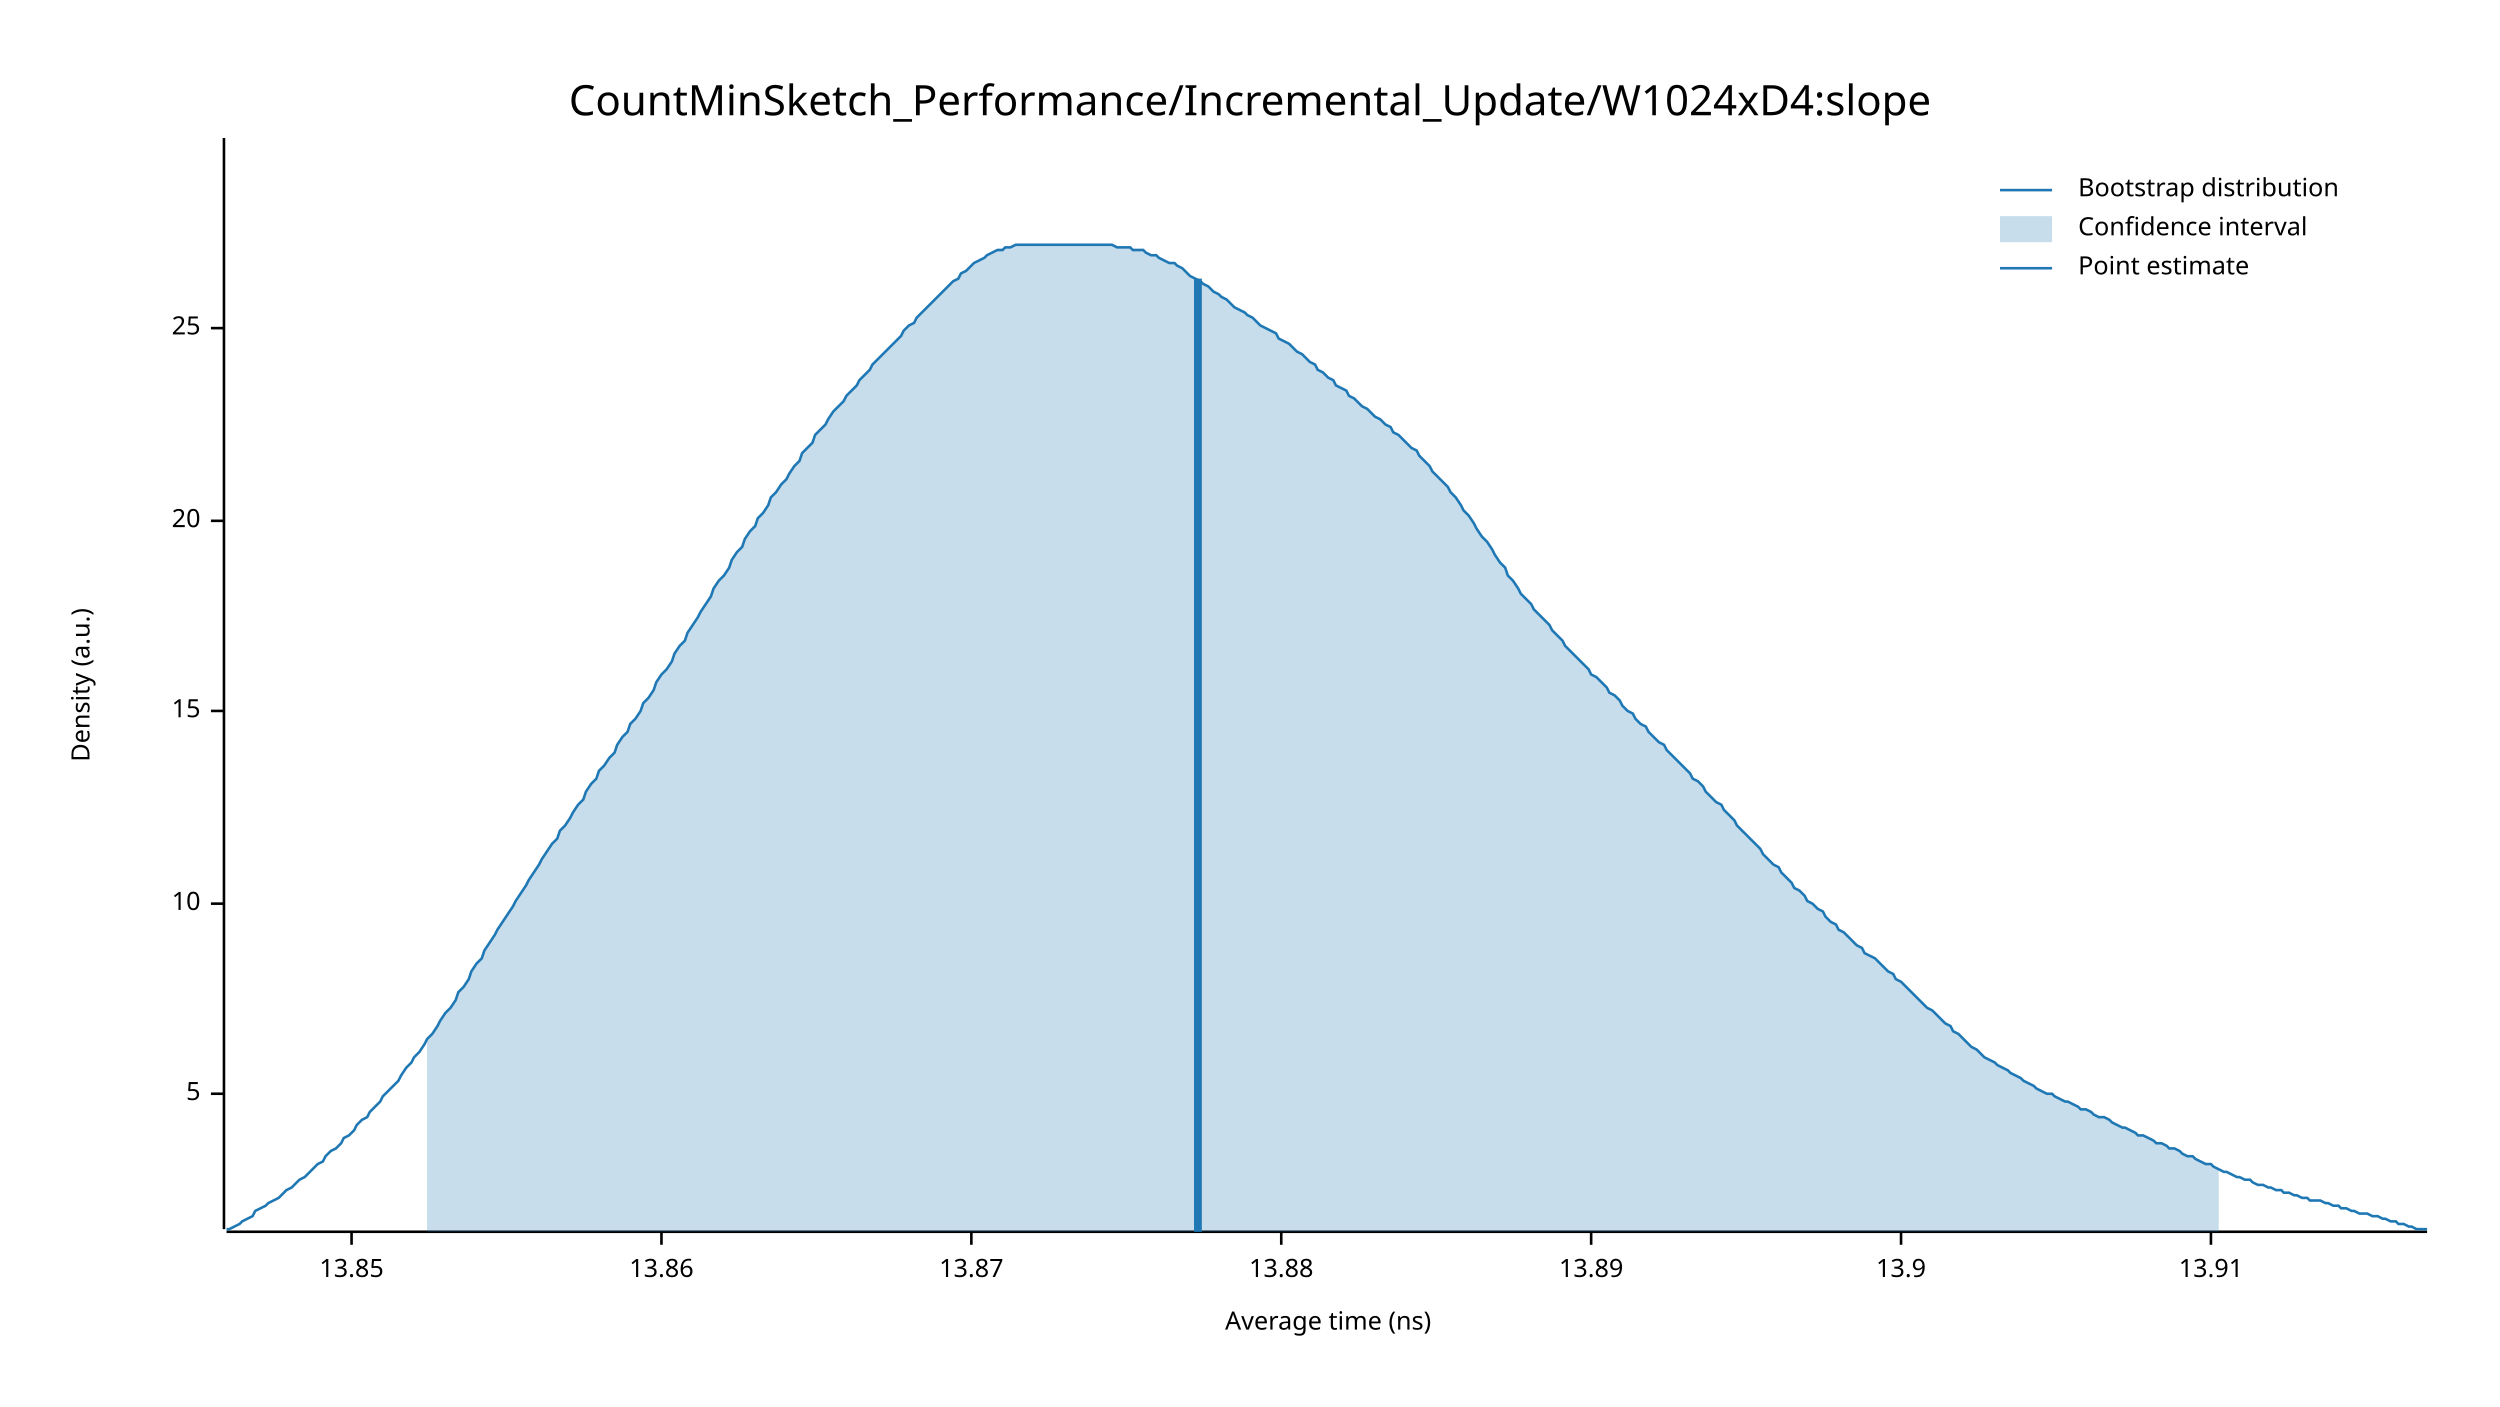
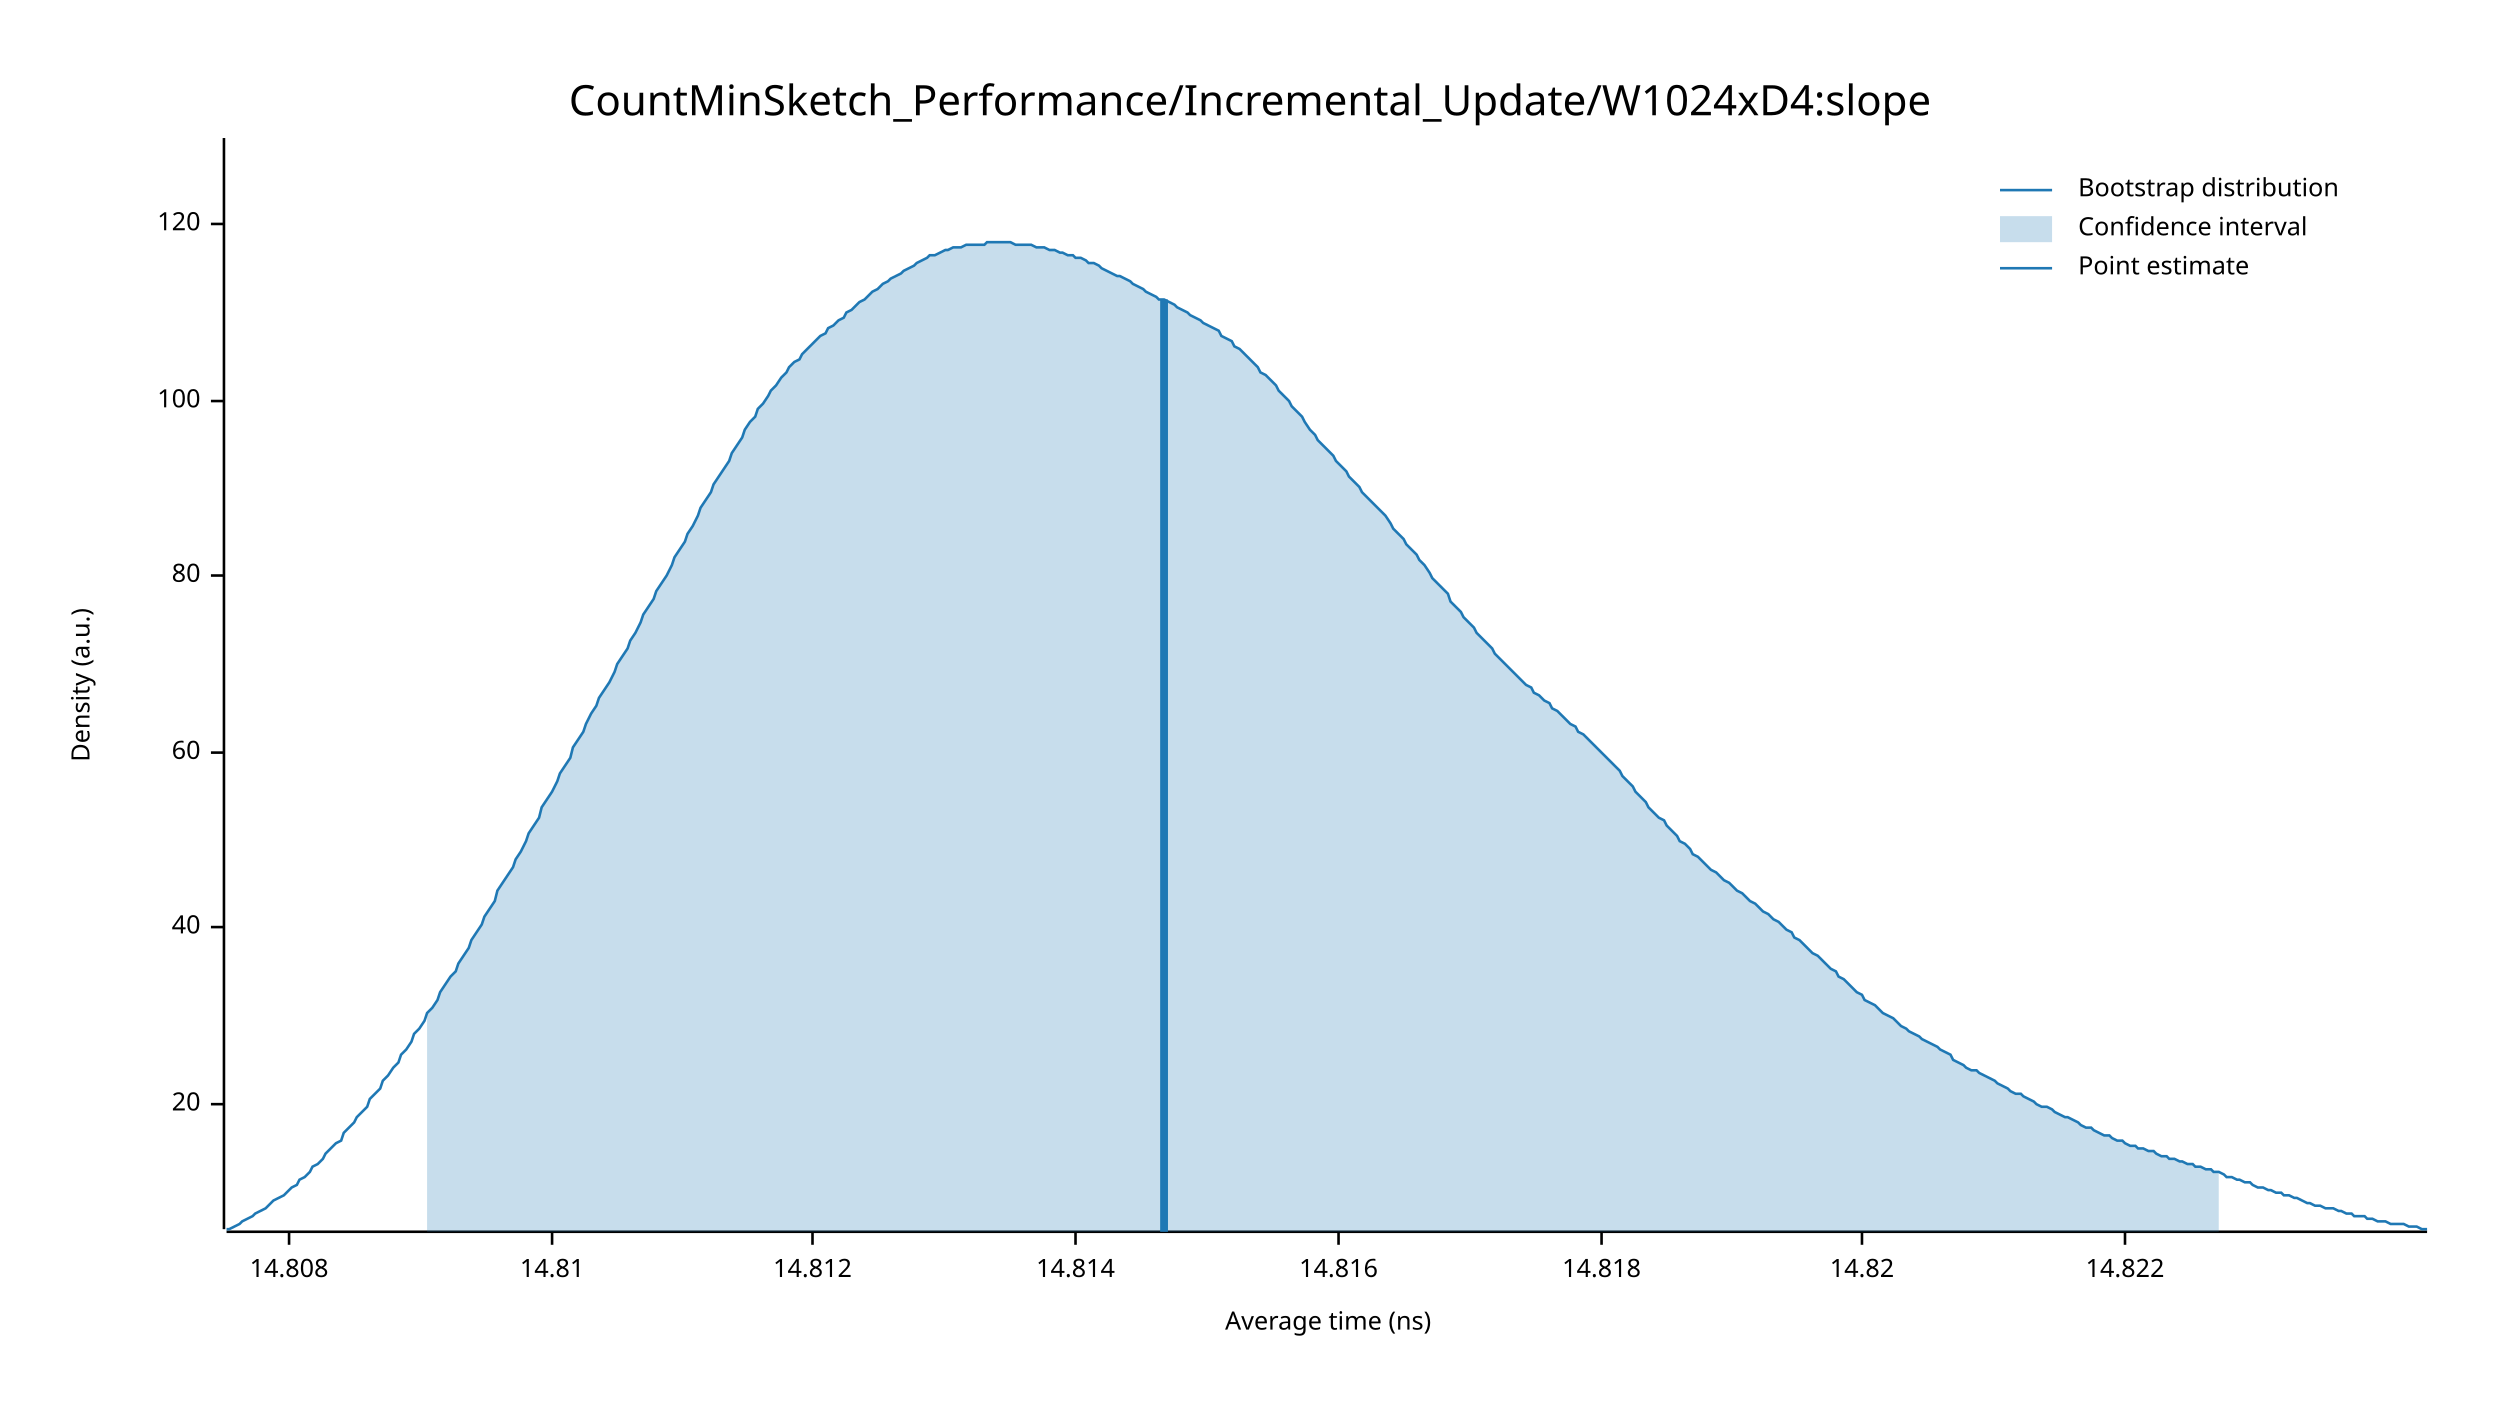
<svg xmlns="http://www.w3.org/2000/svg" width="960" height="540" viewBox="0 0 960 540">
  <text x="480" y="32" dy="0.76em" text-anchor="middle" font-family="sans-serif" font-size="16.129" opacity="1" fill="#000000">
CountMinSketch_Performance/Incremental_Update/W1024xD4:slope
</text>
  <text x="27" y="263" dy="0.76em" text-anchor="middle" font-family="sans-serif" font-size="9.677" opacity="1" fill="#000000" transform="rotate(270, 27, 263)">
Density (a.u.)
</text>
  <text x="510" y="513" dy="-0.5ex" text-anchor="middle" font-family="sans-serif" font-size="9.677" opacity="1" fill="#000000">
Average time (ns)
</text>
  <polyline fill="none" opacity="1" stroke="#000000" stroke-width="1" points="86,53 86,472 " />
-   <text x="77" y="420" dy="0.5ex" text-anchor="end" font-family="sans-serif" font-size="9.677" opacity="1" fill="#000000">
- 5
- </text>
-   <polyline fill="none" opacity="1" stroke="#000000" stroke-width="1" points="81,420 86,420 " />
-   <text x="77" y="347" dy="0.5ex" text-anchor="end" font-family="sans-serif" font-size="9.677" opacity="1" fill="#000000">
- 10
- </text>
-   <polyline fill="none" opacity="1" stroke="#000000" stroke-width="1" points="81,347 86,347 " />
-   <text x="77" y="273" dy="0.5ex" text-anchor="end" font-family="sans-serif" font-size="9.677" opacity="1" fill="#000000">
- 15
- </text>
-   <polyline fill="none" opacity="1" stroke="#000000" stroke-width="1" points="81,273 86,273 " />
-   <text x="77" y="200" dy="0.5ex" text-anchor="end" font-family="sans-serif" font-size="9.677" opacity="1" fill="#000000">
+   <text x="77" y="424" dy="0.5ex" text-anchor="end" font-family="sans-serif" font-size="9.677" opacity="1" fill="#000000">
20
</text>
-   <polyline fill="none" opacity="1" stroke="#000000" stroke-width="1" points="81,200 86,200 " />
-   <text x="77" y="126" dy="0.5ex" text-anchor="end" font-family="sans-serif" font-size="9.677" opacity="1" fill="#000000">
- 25
+   <polyline fill="none" opacity="1" stroke="#000000" stroke-width="1" points="81,424 86,424 " />
+   <text x="77" y="356" dy="0.5ex" text-anchor="end" font-family="sans-serif" font-size="9.677" opacity="1" fill="#000000">
+ 40
</text>
-   <polyline fill="none" opacity="1" stroke="#000000" stroke-width="1" points="81,126 86,126 " />
+   <polyline fill="none" opacity="1" stroke="#000000" stroke-width="1" points="81,356 86,356 " />
+   <text x="77" y="289" dy="0.5ex" text-anchor="end" font-family="sans-serif" font-size="9.677" opacity="1" fill="#000000">
+ 60
+ </text>
+   <polyline fill="none" opacity="1" stroke="#000000" stroke-width="1" points="81,289 86,289 " />
+   <text x="77" y="221" dy="0.5ex" text-anchor="end" font-family="sans-serif" font-size="9.677" opacity="1" fill="#000000">
+ 80
+ </text>
+   <polyline fill="none" opacity="1" stroke="#000000" stroke-width="1" points="81,221 86,221 " />
+   <text x="77" y="154" dy="0.5ex" text-anchor="end" font-family="sans-serif" font-size="9.677" opacity="1" fill="#000000">
+ 100
+ </text>
+   <polyline fill="none" opacity="1" stroke="#000000" stroke-width="1" points="81,154 86,154 " />
+   <text x="77" y="86" dy="0.5ex" text-anchor="end" font-family="sans-serif" font-size="9.677" opacity="1" fill="#000000">
+ 120
+ </text>
+   <polyline fill="none" opacity="1" stroke="#000000" stroke-width="1" points="81,86 86,86 " />
  <polyline fill="none" opacity="1" stroke="#000000" stroke-width="1" points="87,473 932,473 " />
-   <text x="135" y="483" dy="0.76em" text-anchor="middle" font-family="sans-serif" font-size="9.677" opacity="1" fill="#000000">
- 13.85
+   <text x="111" y="483" dy="0.76em" text-anchor="middle" font-family="sans-serif" font-size="9.677" opacity="1" fill="#000000">
+ 14.808
</text>
-   <polyline fill="none" opacity="1" stroke="#000000" stroke-width="1" points="135,473 135,478 " />
-   <text x="254" y="483" dy="0.76em" text-anchor="middle" font-family="sans-serif" font-size="9.677" opacity="1" fill="#000000">
- 13.86
+   <polyline fill="none" opacity="1" stroke="#000000" stroke-width="1" points="111,473 111,478 " />
+   <text x="212" y="483" dy="0.76em" text-anchor="middle" font-family="sans-serif" font-size="9.677" opacity="1" fill="#000000">
+ 14.81
</text>
-   <polyline fill="none" opacity="1" stroke="#000000" stroke-width="1" points="254,473 254,478 " />
-   <text x="373" y="483" dy="0.76em" text-anchor="middle" font-family="sans-serif" font-size="9.677" opacity="1" fill="#000000">
- 13.87
+   <polyline fill="none" opacity="1" stroke="#000000" stroke-width="1" points="212,473 212,478 " />
+   <text x="312" y="483" dy="0.76em" text-anchor="middle" font-family="sans-serif" font-size="9.677" opacity="1" fill="#000000">
+ 14.812
</text>
-   <polyline fill="none" opacity="1" stroke="#000000" stroke-width="1" points="373,473 373,478 " />
-   <text x="492" y="483" dy="0.76em" text-anchor="middle" font-family="sans-serif" font-size="9.677" opacity="1" fill="#000000">
- 13.88
+   <polyline fill="none" opacity="1" stroke="#000000" stroke-width="1" points="312,473 312,478 " />
+   <text x="413" y="483" dy="0.76em" text-anchor="middle" font-family="sans-serif" font-size="9.677" opacity="1" fill="#000000">
+ 14.814
</text>
-   <polyline fill="none" opacity="1" stroke="#000000" stroke-width="1" points="492,473 492,478 " />
-   <text x="611" y="483" dy="0.76em" text-anchor="middle" font-family="sans-serif" font-size="9.677" opacity="1" fill="#000000">
- 13.89
+   <polyline fill="none" opacity="1" stroke="#000000" stroke-width="1" points="413,473 413,478 " />
+   <text x="514" y="483" dy="0.76em" text-anchor="middle" font-family="sans-serif" font-size="9.677" opacity="1" fill="#000000">
+ 14.816
</text>
-   <polyline fill="none" opacity="1" stroke="#000000" stroke-width="1" points="611,473 611,478 " />
-   <text x="730" y="483" dy="0.76em" text-anchor="middle" font-family="sans-serif" font-size="9.677" opacity="1" fill="#000000">
- 13.9
+   <polyline fill="none" opacity="1" stroke="#000000" stroke-width="1" points="514,473 514,478 " />
+   <text x="615" y="483" dy="0.76em" text-anchor="middle" font-family="sans-serif" font-size="9.677" opacity="1" fill="#000000">
+ 14.818
</text>
-   <polyline fill="none" opacity="1" stroke="#000000" stroke-width="1" points="730,473 730,478 " />
-   <text x="849" y="483" dy="0.76em" text-anchor="middle" font-family="sans-serif" font-size="9.677" opacity="1" fill="#000000">
- 13.91
+   <polyline fill="none" opacity="1" stroke="#000000" stroke-width="1" points="615,473 615,478 " />
+   <text x="715" y="483" dy="0.76em" text-anchor="middle" font-family="sans-serif" font-size="9.677" opacity="1" fill="#000000">
+ 14.82
</text>
-   <polyline fill="none" opacity="1" stroke="#000000" stroke-width="1" points="849,473 849,478 " />
-   <polyline fill="none" opacity="1" stroke="#1F78B4" stroke-width="1" points="87,472 88,472 90,471 92,470 93,469 95,468 97,467 98,465 100,464 102,463 103,462 105,461 107,460 109,458 110,457 112,456 114,454 115,453 117,452 119,450 120,449 122,447 124,446 125,444 127,442 129,441 131,439 132,437 134,436 136,434 137,432 139,430 141,429 142,427 144,425 146,423 147,421 149,419 151,417 153,415 154,413 156,410 158,408 159,406 161,404 163,401 164,399 166,397 168,394 169,392 171,389 173,387 175,384 176,381 178,379 180,376 181,373 183,370 185,368 186,365 188,362 190,359 191,357 193,354 195,351 197,348 198,346 200,343 202,340 203,338 205,335 207,332 208,330 210,327 212,324 214,322 215,319 217,317 219,314 220,312 222,309 224,307 225,304 227,301 229,299 230,296 232,294 234,291 236,289 237,286 239,283 241,281 242,278 244,276 246,273 247,270 249,268 251,265 252,262 254,259 256,257 258,254 259,251 261,248 263,246 264,243 266,240 268,237 269,235 271,232 273,229 274,226 276,223 278,221 280,218 281,215 283,212 285,210 286,207 288,204 290,202 291,199 293,197 295,194 296,191 298,189 300,186 302,184 303,182 305,179 307,177 308,174 310,172 312,170 313,167 315,165 317,163 318,161 320,158 322,156 324,154 325,152 327,150 329,148 330,146 332,144 334,142 335,140 337,138 339,136 341,134 342,133 344,131 346,129 347,127 349,125 351,124 352,122 354,120 356,118 357,117 359,115 361,113 363,111 364,110 366,108 368,107 369,105 371,104 373,102 374,101 376,100 378,99 379,98 381,97 383,96 385,96 386,95 388,95 390,94 391,94 393,94 395,94 396,94 398,94 400,94 401,94 403,94 405,94 407,94 408,94 410,94 412,94 413,94 415,94 417,94 418,94 420,94 422,94 423,94 425,94 427,94 429,95 430,95 432,95 434,95 435,96 437,96 439,96 440,97 442,98 444,98 445,99 447,100 449,101 451,101 452,102 454,103 456,105 457,106 459,107 461,108 462,109 464,110 466,112 468,113 469,114 471,115 473,117 474,118 476,119 478,120 479,121 481,122 483,124 484,125 486,126 488,127 490,128 491,130 493,131 495,132 496,133 498,135 500,136 501,137 503,139 505,140 506,142 508,143 510,145 512,146 513,148 515,149 517,150 518,152 520,153 522,155 523,156 525,157 527,159 528,160 530,161 532,163 534,164 535,166 537,167 539,169 540,170 542,172 544,173 545,175 547,177 549,179 550,181 552,183 554,185 556,187 557,189 559,191 561,194 562,196 564,198 566,201 567,203 569,206 571,208 573,211 574,213 576,216 578,218 579,221 581,223 583,226 584,228 586,230 588,232 589,234 591,236 593,238 595,240 596,242 598,244 600,246 601,248 603,250 605,252 606,253 608,255 610,257 611,259 613,260 615,262 617,264 618,266 620,267 622,269 623,271 625,273 627,274 628,276 630,278 632,279 633,281 635,283 637,285 639,286 640,288 642,290 644,292 645,293 647,295 649,297 650,299 652,300 654,302 655,304 657,306 659,308 661,309 662,311 664,313 666,315 667,317 669,319 671,321 672,322 674,324 676,326 677,328 679,330 681,332 683,333 684,335 686,337 688,339 689,341 691,342 693,344 694,346 696,347 698,349 700,350 701,352 703,354 705,355 706,357 708,358 710,360 711,361 713,363 715,364 716,366 718,367 720,368 722,370 723,371 725,373 727,374 728,376 730,377 732,379 733,380 735,382 737,384 738,385 740,387 742,388 744,390 745,391 747,393 749,394 750,396 752,397 754,399 755,400 757,402 759,403 760,404 762,406 764,407 766,408 767,409 769,410 771,411 772,412 774,413 776,414 777,415 779,416 781,417 782,418 784,419 786,420 788,420 789,421 791,422 793,423 794,423 796,424 798,425 799,426 801,426 803,427 804,428 806,429 808,429 810,430 811,431 813,432 815,433 816,433 818,434 820,435 821,436 823,436 825,437 827,438 828,439 830,439 832,440 833,441 835,441 837,442 838,443 840,444 842,444 843,445 845,446 847,447 849,447 850,448 852,449 854,450 855,450 857,451 859,452 860,452 862,453 864,453 865,454 867,455 869,455 871,456 872,456 874,457 876,457 877,458 879,458 881,459 882,459 884,460 886,460 887,461 889,461 891,461 893,462 894,462 896,463 898,463 899,464 901,464 903,465 904,465 906,466 908,466 909,466 911,467 913,467 915,468 916,468 918,469 920,469 921,470 923,470 925,471 926,471 928,472 930,472 932,472 " />
-   <polygon opacity="0.25" fill="#1F78B4" points="164,399 166,397 168,394 169,392 171,389 173,387 175,384 176,381 178,379 180,376 181,373 183,370 185,368 186,365 188,362 190,359 191,357 193,354 195,351 197,348 198,346 200,343 202,340 203,338 205,335 207,332 208,330 210,327 212,324 214,322 215,319 217,317 219,314 220,312 222,309 224,307 225,304 227,301 229,299 230,296 232,294 234,291 236,289 237,286 239,283 241,281 242,278 244,276 246,273 247,270 249,268 251,265 252,262 254,259 256,257 258,254 259,251 261,248 263,246 264,243 266,240 268,237 269,235 271,232 273,229 274,226 276,223 278,221 280,218 281,215 283,212 285,210 286,207 288,204 290,202 291,199 293,197 295,194 296,191 298,189 300,186 302,184 303,182 305,179 307,177 308,174 310,172 312,170 313,167 315,165 317,163 318,161 320,158 322,156 324,154 325,152 327,150 329,148 330,146 332,144 334,142 335,140 337,138 339,136 341,134 342,133 344,131 346,129 347,127 349,125 351,124 352,122 354,120 356,118 357,117 359,115 361,113 363,111 364,110 366,108 368,107 369,105 371,104 373,102 374,101 376,100 378,99 379,98 381,97 383,96 385,96 386,95 388,95 390,94 391,94 393,94 395,94 396,94 398,94 400,94 401,94 403,94 405,94 407,94 408,94 410,94 412,94 413,94 415,94 417,94 418,94 420,94 422,94 423,94 425,94 427,94 429,95 430,95 432,95 434,95 435,96 437,96 439,96 440,97 442,98 444,98 445,99 447,100 449,101 451,101 452,102 454,103 456,105 457,106 459,107 461,108 462,109 464,110 466,112 468,113 469,114 471,115 473,117 474,118 476,119 478,120 479,121 481,122 483,124 484,125 486,126 488,127 490,128 491,130 493,131 495,132 496,133 498,135 500,136 501,137 503,139 505,140 506,142 508,143 510,145 512,146 513,148 515,149 517,150 518,152 520,153 522,155 523,156 525,157 527,159 528,160 530,161 532,163 534,164 535,166 537,167 539,169 540,170 542,172 544,173 545,175 547,177 549,179 550,181 552,183 554,185 556,187 557,189 559,191 561,194 562,196 564,198 566,201 567,203 569,206 571,208 573,211 574,213 576,216 578,218 579,221 581,223 583,226 584,228 586,230 588,232 589,234 591,236 593,238 595,240 596,242 598,244 600,246 601,248 603,250 605,252 606,253 608,255 610,257 611,259 613,260 615,262 617,264 618,266 620,267 622,269 623,271 625,273 627,274 628,276 630,278 632,279 633,281 635,283 637,285 639,286 640,288 642,290 644,292 645,293 647,295 649,297 650,299 652,300 654,302 655,304 657,306 659,308 661,309 662,311 664,313 666,315 667,317 669,319 671,321 672,322 674,324 676,326 677,328 679,330 681,332 683,333 684,335 686,337 688,339 689,341 691,342 693,344 694,346 696,347 698,349 700,350 701,352 703,354 705,355 706,357 708,358 710,360 711,361 713,363 715,364 716,366 718,367 720,368 722,370 723,371 725,373 727,374 728,376 730,377 732,379 733,380 735,382 737,384 738,385 740,387 742,388 744,390 745,391 747,393 749,394 750,396 752,397 754,399 755,400 757,402 759,403 760,404 762,406 764,407 766,408 767,409 769,410 771,411 772,412 774,413 776,414 777,415 779,416 781,417 782,418 784,419 786,420 788,420 789,421 791,422 793,423 794,423 796,424 798,425 799,426 801,426 803,427 804,428 806,429 808,429 810,430 811,431 813,432 815,433 816,433 818,434 820,435 821,436 823,436 825,437 827,438 828,439 830,439 832,440 833,441 835,441 837,442 838,443 840,444 842,444 843,445 845,446 847,447 849,447 850,448 852,449 852,473 164,473 " />
-   <polyline fill="none" opacity="1" stroke="#1F78B4" stroke-width="3" points="460,473 460,107 " />
+   <polyline fill="none" opacity="1" stroke="#000000" stroke-width="1" points="715,473 715,478 " />
+   <text x="816" y="483" dy="0.76em" text-anchor="middle" font-family="sans-serif" font-size="9.677" opacity="1" fill="#000000">
+ 14.822
+ </text>
+   <polyline fill="none" opacity="1" stroke="#000000" stroke-width="1" points="816,473 816,478 " />
+   <polyline fill="none" opacity="1" stroke="#1F78B4" stroke-width="1" points="87,472 88,472 90,471 92,470 93,469 95,468 97,467 98,466 100,465 102,464 103,463 105,461 107,460 109,459 110,458 112,456 114,455 115,453 117,452 119,450 120,448 122,447 124,445 125,443 127,441 129,439 131,438 132,435 134,433 136,431 137,429 139,427 141,425 142,422 144,420 146,418 147,415 149,413 151,410 153,408 154,405 156,403 158,400 159,397 161,395 163,392 164,389 166,387 168,384 169,381 171,378 173,375 175,373 176,370 178,367 180,364 181,361 183,358 185,355 186,352 188,349 190,346 191,342 193,339 195,336 197,333 198,330 200,327 202,323 203,320 205,317 207,314 208,310 210,307 212,304 214,300 215,297 217,294 219,291 220,287 222,284 224,281 225,278 227,274 229,271 230,268 232,265 234,262 236,258 237,255 239,252 241,249 242,246 244,243 246,239 247,236 249,233 251,230 252,227 254,224 256,221 258,217 259,214 261,211 263,208 264,205 266,202 268,198 269,195 271,192 273,189 274,186 276,183 278,180 280,177 281,174 283,171 285,168 286,165 288,162 290,160 291,157 293,155 295,152 296,150 298,148 300,145 302,143 303,141 305,139 307,138 308,136 310,134 312,132 313,131 315,129 317,128 318,126 320,125 322,123 324,122 325,120 327,119 329,117 330,116 332,115 334,113 335,112 337,111 339,109 341,108 342,107 344,106 346,105 347,104 349,103 351,102 352,101 354,100 356,99 357,98 359,98 361,97 363,96 364,96 366,95 368,95 369,95 371,94 373,94 374,94 376,94 378,94 379,93 381,93 383,93 385,93 386,93 388,93 390,94 391,94 393,94 395,94 396,94 398,95 400,95 401,95 403,96 405,96 407,97 408,97 410,98 412,98 413,99 415,99 417,100 418,101 420,101 422,102 423,103 425,104 427,105 429,106 430,106 432,107 434,108 435,109 437,110 439,111 440,112 442,113 444,114 445,115 447,115 449,116 451,117 452,118 454,119 456,120 457,121 459,122 461,123 462,124 464,125 466,126 468,127 469,129 471,130 473,131 474,133 476,134 478,136 479,137 481,139 483,141 484,143 486,144 488,146 490,148 491,150 493,152 495,154 496,156 498,158 500,160 501,162 503,165 505,167 506,169 508,171 510,173 512,175 513,177 515,179 517,181 518,183 520,185 522,187 523,189 525,191 527,193 528,194 530,196 532,198 534,201 535,203 537,205 539,207 540,209 542,211 544,213 545,215 547,217 549,220 550,222 552,224 554,226 556,228 557,231 559,233 561,235 562,237 564,239 566,241 567,243 569,245 571,247 573,249 574,251 576,253 578,255 579,256 581,258 583,260 584,261 586,263 588,264 589,266 591,267 593,269 595,270 596,272 598,273 600,275 601,276 603,278 605,279 606,281 608,282 610,284 611,285 613,287 615,289 617,291 618,292 620,294 622,296 623,298 625,300 627,302 628,304 630,306 632,308 633,310 635,312 637,314 639,315 640,317 642,319 644,321 645,323 647,324 649,326 650,328 652,329 654,331 655,332 657,334 659,335 661,337 662,338 664,339 666,341 667,342 669,343 671,345 672,346 674,347 676,349 677,350 679,351 681,353 683,354 684,355 686,357 688,358 689,360 691,361 693,363 694,364 696,366 698,367 700,369 701,370 703,372 705,373 706,375 708,376 710,378 711,379 713,381 715,382 716,384 718,385 720,386 722,388 723,389 725,390 727,391 728,392 730,394 732,395 733,396 735,397 737,398 738,399 740,400 742,401 744,402 745,403 747,404 749,405 750,407 752,408 754,409 755,410 757,411 759,411 760,412 762,413 764,414 766,415 767,416 769,417 771,418 772,419 774,420 776,420 777,421 779,422 781,423 782,424 784,425 786,425 788,426 789,427 791,428 793,429 794,429 796,430 798,431 799,432 801,433 803,433 804,434 806,435 808,436 810,436 811,437 813,438 815,438 816,439 818,440 820,440 821,441 823,441 825,442 827,442 828,443 830,444 832,444 833,445 835,445 837,446 838,446 840,447 842,447 843,448 845,448 847,449 849,449 850,450 852,450 854,451 855,452 857,452 859,453 860,453 862,454 864,454 865,455 867,456 869,456 871,457 872,457 874,458 876,458 877,459 879,459 881,460 882,460 884,461 886,462 887,462 889,463 891,463 893,464 894,464 896,464 898,465 899,465 901,466 903,466 904,467 906,467 908,467 909,468 911,468 913,469 915,469 916,469 918,470 920,470 921,470 923,470 925,471 926,471 928,471 930,472 932,472 " />
+   <polygon opacity="0.25" fill="#1F78B4" points="164,389 166,387 168,384 169,381 171,378 173,375 175,373 176,370 178,367 180,364 181,361 183,358 185,355 186,352 188,349 190,346 191,342 193,339 195,336 197,333 198,330 200,327 202,323 203,320 205,317 207,314 208,310 210,307 212,304 214,300 215,297 217,294 219,291 220,287 222,284 224,281 225,278 227,274 229,271 230,268 232,265 234,262 236,258 237,255 239,252 241,249 242,246 244,243 246,239 247,236 249,233 251,230 252,227 254,224 256,221 258,217 259,214 261,211 263,208 264,205 266,202 268,198 269,195 271,192 273,189 274,186 276,183 278,180 280,177 281,174 283,171 285,168 286,165 288,162 290,160 291,157 293,155 295,152 296,150 298,148 300,145 302,143 303,141 305,139 307,138 308,136 310,134 312,132 313,131 315,129 317,128 318,126 320,125 322,123 324,122 325,120 327,119 329,117 330,116 332,115 334,113 335,112 337,111 339,109 341,108 342,107 344,106 346,105 347,104 349,103 351,102 352,101 354,100 356,99 357,98 359,98 361,97 363,96 364,96 366,95 368,95 369,95 371,94 373,94 374,94 376,94 378,94 379,93 381,93 383,93 385,93 386,93 388,93 390,94 391,94 393,94 395,94 396,94 398,95 400,95 401,95 403,96 405,96 407,97 408,97 410,98 412,98 413,99 415,99 417,100 418,101 420,101 422,102 423,103 425,104 427,105 429,106 430,106 432,107 434,108 435,109 437,110 439,111 440,112 442,113 444,114 445,115 447,115 449,116 451,117 452,118 454,119 456,120 457,121 459,122 461,123 462,124 464,125 466,126 468,127 469,129 471,130 473,131 474,133 476,134 478,136 479,137 481,139 483,141 484,143 486,144 488,146 490,148 491,150 493,152 495,154 496,156 498,158 500,160 501,162 503,165 505,167 506,169 508,171 510,173 512,175 513,177 515,179 517,181 518,183 520,185 522,187 523,189 525,191 527,193 528,194 530,196 532,198 534,201 535,203 537,205 539,207 540,209 542,211 544,213 545,215 547,217 549,220 550,222 552,224 554,226 556,228 557,231 559,233 561,235 562,237 564,239 566,241 567,243 569,245 571,247 573,249 574,251 576,253 578,255 579,256 581,258 583,260 584,261 586,263 588,264 589,266 591,267 593,269 595,270 596,272 598,273 600,275 601,276 603,278 605,279 606,281 608,282 610,284 611,285 613,287 615,289 617,291 618,292 620,294 622,296 623,298 625,300 627,302 628,304 630,306 632,308 633,310 635,312 637,314 639,315 640,317 642,319 644,321 645,323 647,324 649,326 650,328 652,329 654,331 655,332 657,334 659,335 661,337 662,338 664,339 666,341 667,342 669,343 671,345 672,346 674,347 676,349 677,350 679,351 681,353 683,354 684,355 686,357 688,358 689,360 691,361 693,363 694,364 696,366 698,367 700,369 701,370 703,372 705,373 706,375 708,376 710,378 711,379 713,381 715,382 716,384 718,385 720,386 722,388 723,389 725,390 727,391 728,392 730,394 732,395 733,396 735,397 737,398 738,399 740,400 742,401 744,402 745,403 747,404 749,405 750,407 752,408 754,409 755,410 757,411 759,411 760,412 762,413 764,414 766,415 767,416 769,417 771,418 772,419 774,420 776,420 777,421 779,422 781,423 782,424 784,425 786,425 788,426 789,427 791,428 793,429 794,429 796,430 798,431 799,432 801,433 803,433 804,434 806,435 808,436 810,436 811,437 813,438 815,438 816,439 818,440 820,440 821,441 823,441 825,442 827,442 828,443 830,444 832,444 833,445 835,445 837,446 838,446 840,447 842,447 843,448 845,448 847,449 849,449 850,450 852,450 852,473 164,473 " />
+   <polyline fill="none" opacity="1" stroke="#1F78B4" stroke-width="3" points="447,473 447,115 " />
  <text x="798" y="68" dy="0.76em" text-anchor="start" font-family="sans-serif" font-size="9.677" opacity="1" fill="#000000">
Bootstrap distribution
</text>
  <text x="798" y="83" dy="0.76em" text-anchor="start" font-family="sans-serif" font-size="9.677" opacity="1" fill="#000000">
Confidence interval
</text>
  <text x="798" y="98" dy="0.76em" text-anchor="start" font-family="sans-serif" font-size="9.677" opacity="1" fill="#000000">
Point estimate
</text>
  <polyline fill="none" opacity="1" stroke="#1F78B4" stroke-width="1" points="768,73 788,73 " />
  <rect x="768" y="83" width="20" height="10" opacity="0.25" fill="#1F78B4" stroke="none" />
  <polyline fill="none" opacity="1" stroke="#1F78B4" stroke-width="1" points="768,103 788,103 " />
</svg>
